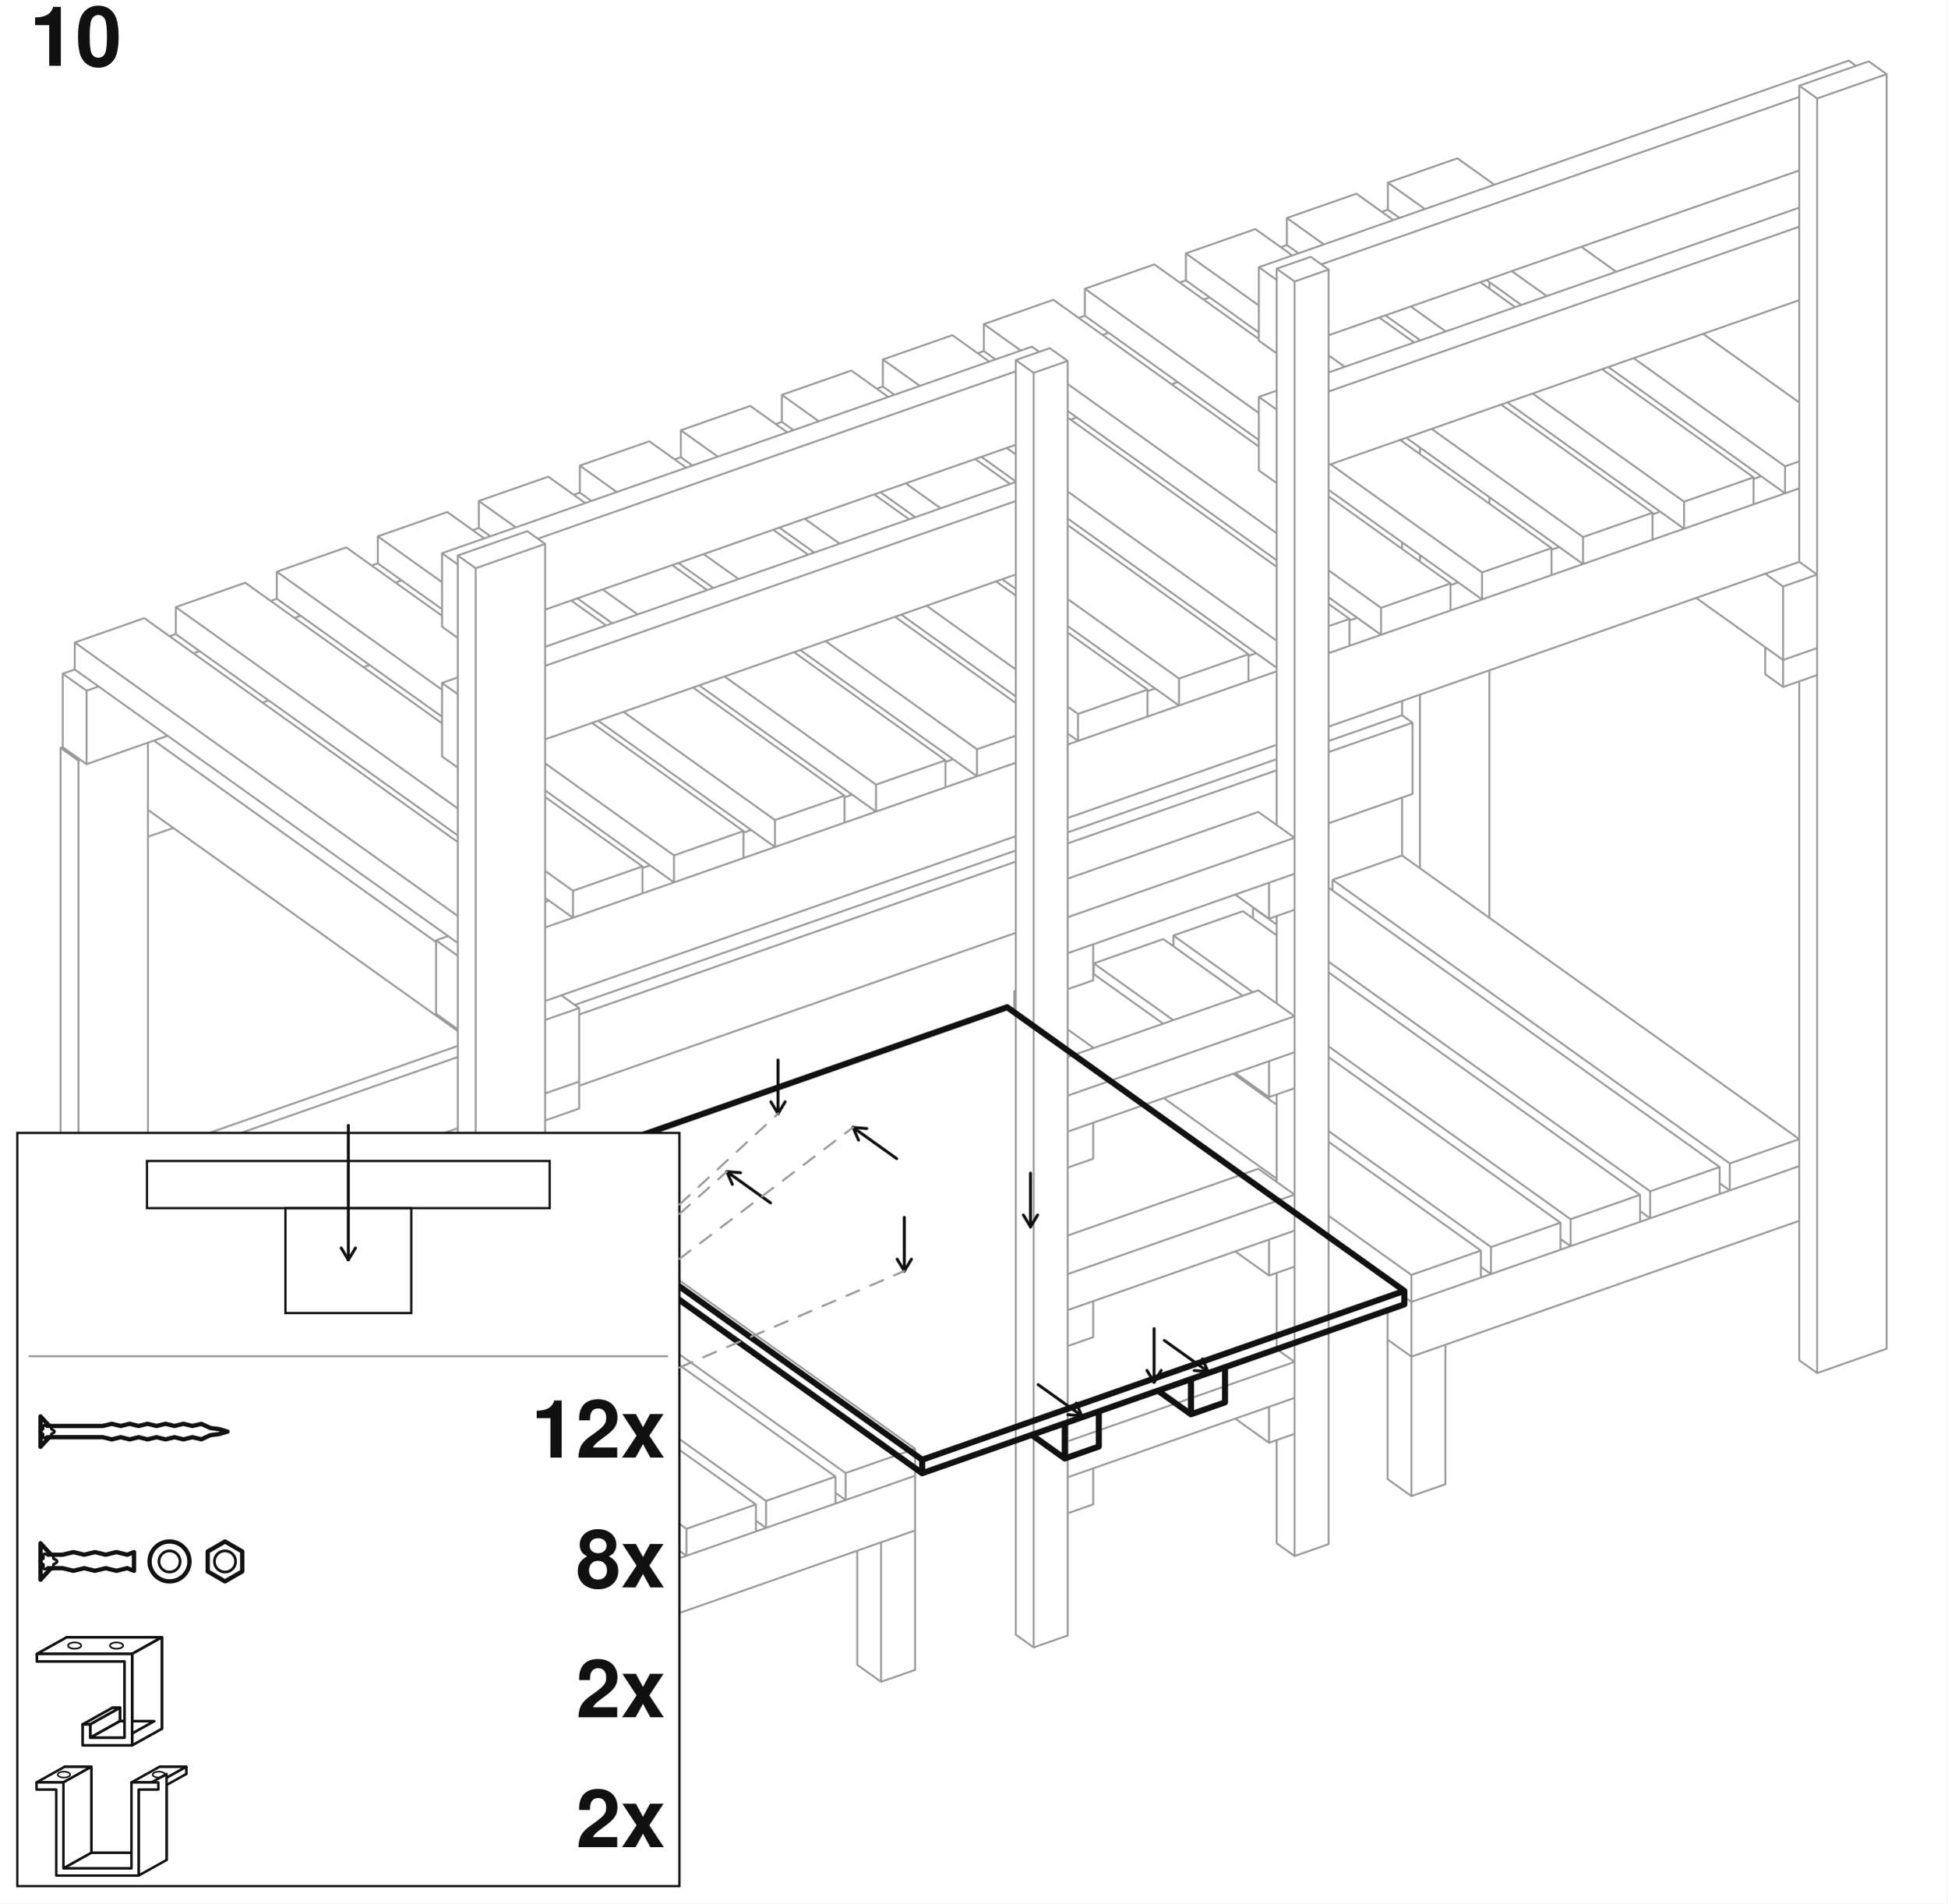
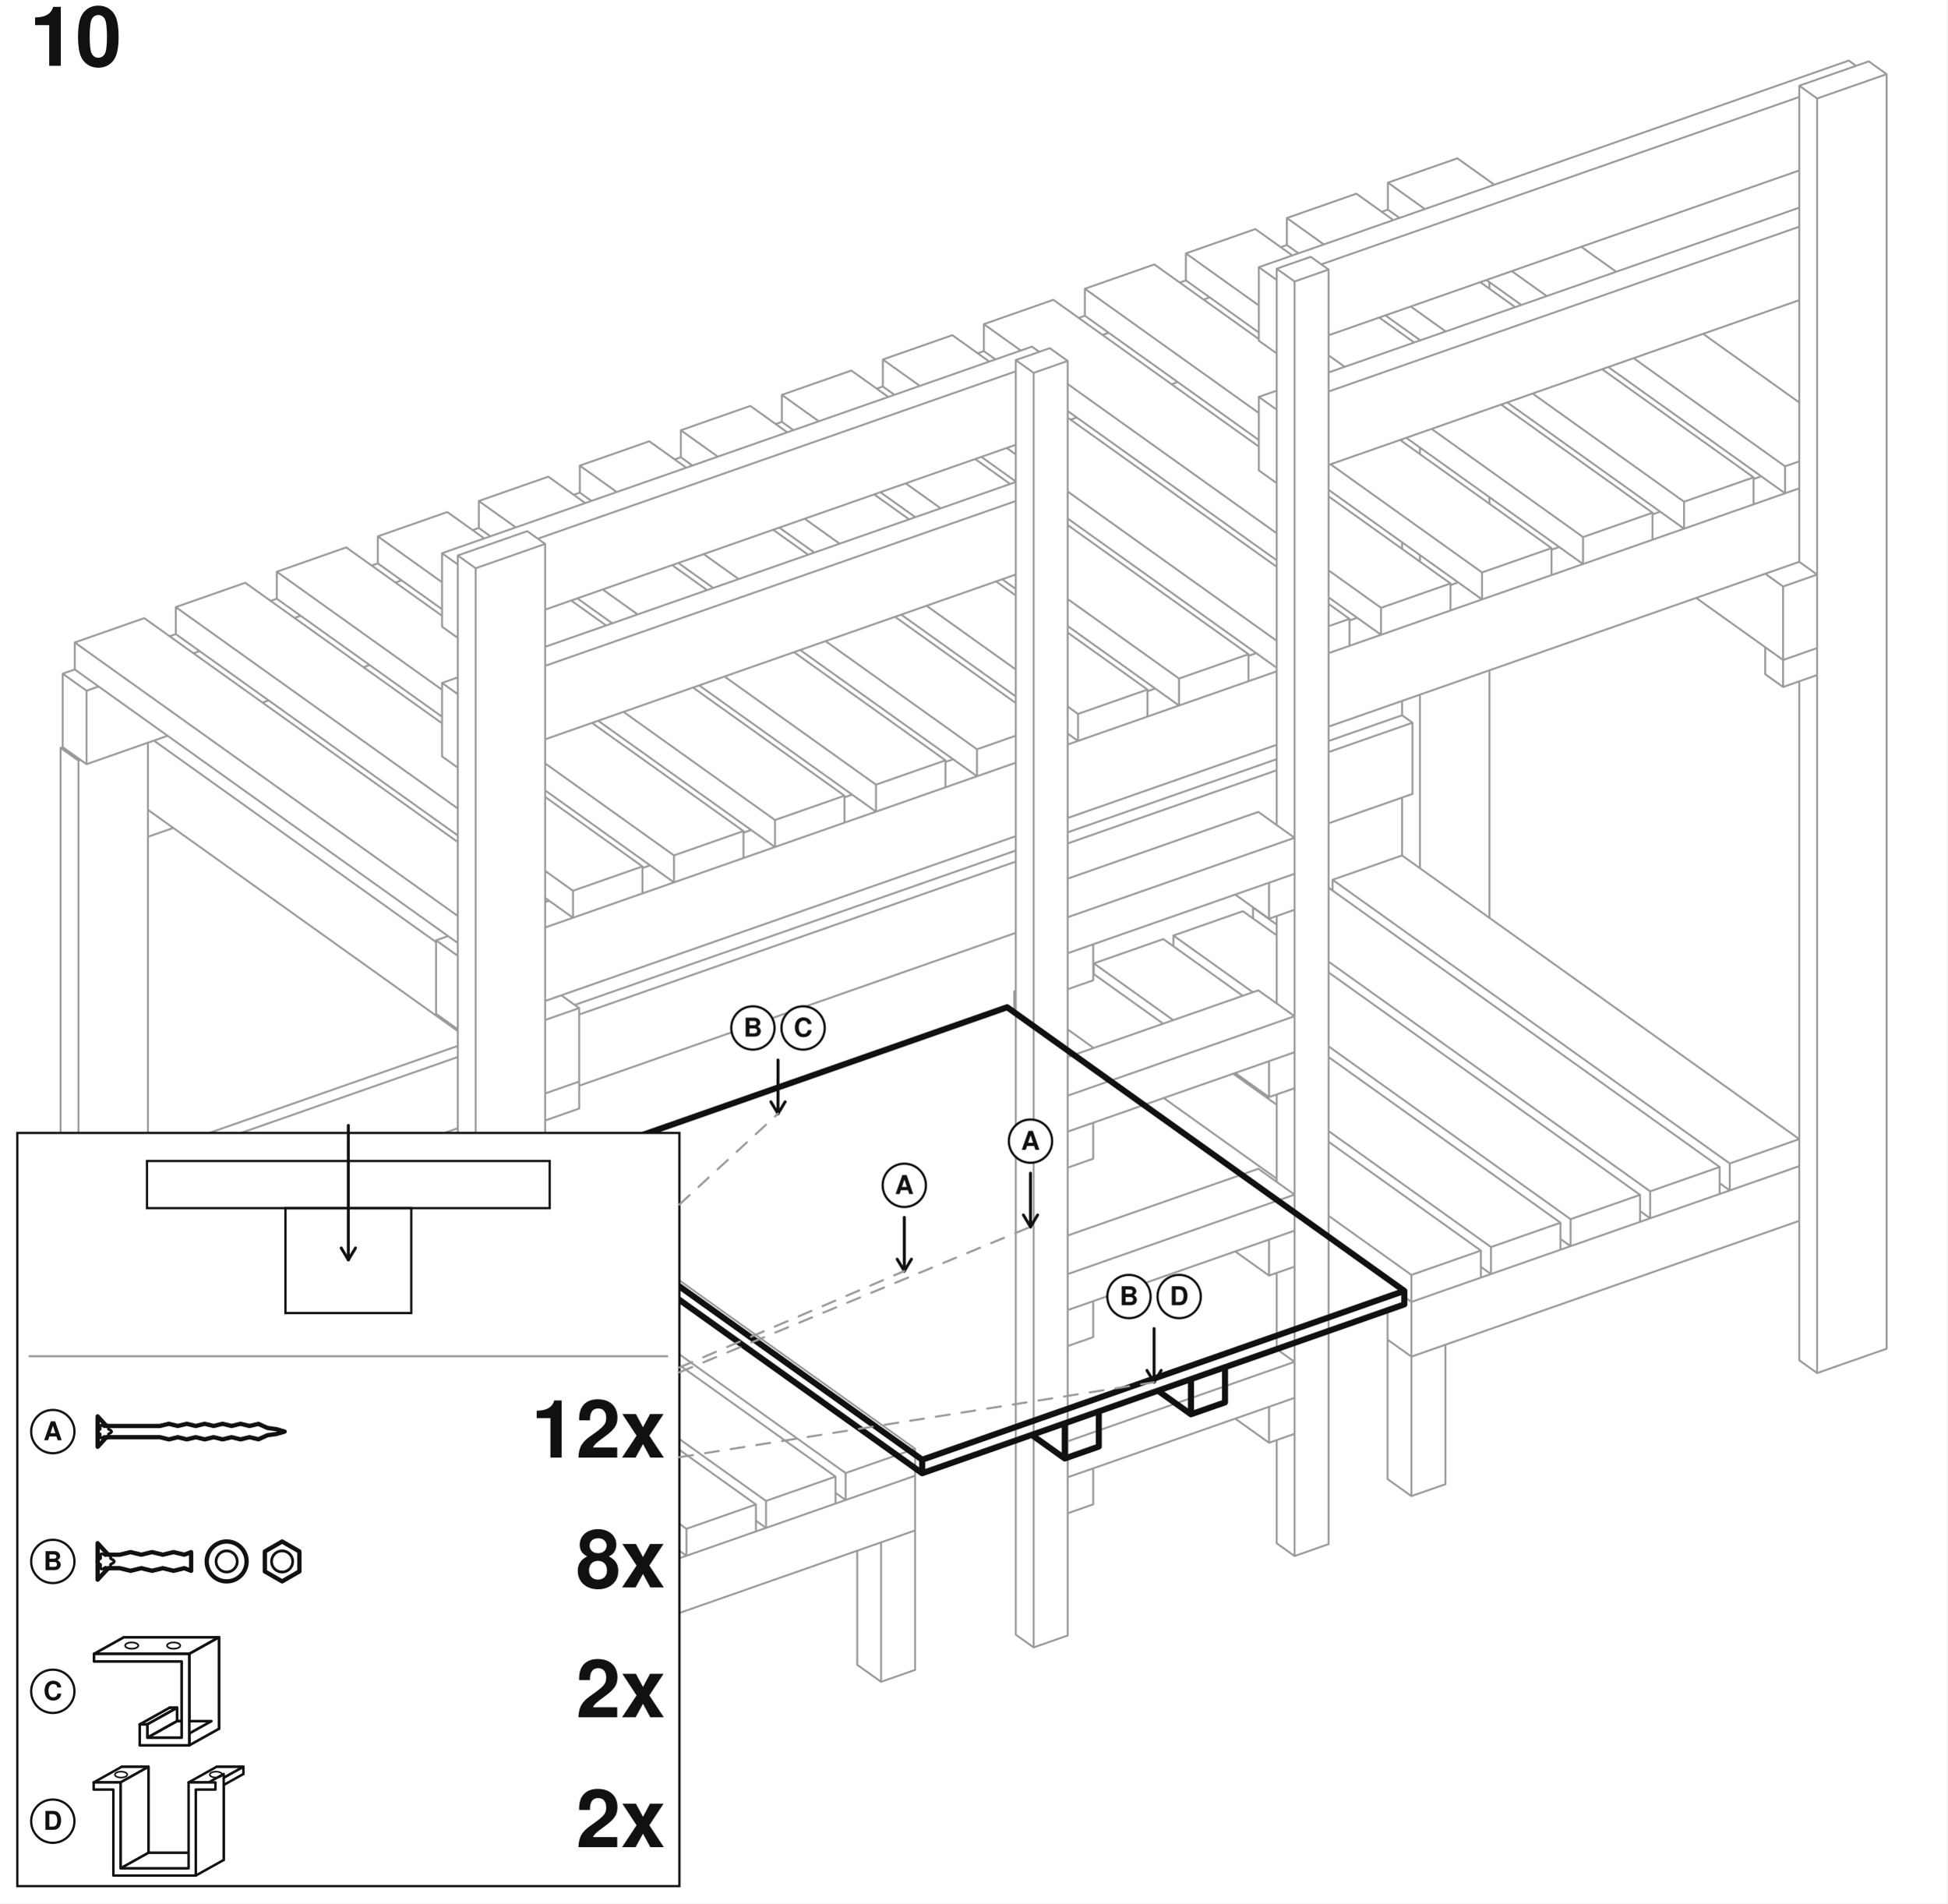
<svg xmlns="http://www.w3.org/2000/svg" viewBox="-1124.81 -935.91 2249.62 2198.59">
  <rect x="-1124.81" y="-935.91" width="2249.62" height="2198.59" fill="#ffffff" />
  <path d="M-953.89,612.61 L-947,617.53 M-947,680.75 L-947,617.53 M-953.89,675.83 L-947,680.75 M-887.6,659.95 L-947,680.75 M-907.68,698.16 L-907.68,666.98 M-953.89,675.83 L-947,680.75 M-947,711.92 L-947,680.75 M-953.89,707.01 L-947,711.92 M-907.68,698.16 L-947,711.92 M-907.68,666.98 L-947,680.75 M595.95,124.26 L595.95,-161.67 M595.95,-354.06 L595.95,-361.64 M595.95,-602.43 L595.95,-610.01 M495.02,52.19 L495.02,-14.66 M495.02,-109.75 L495.02,-126.34 M495.02,-301.94 L495.02,-309.52 M495.02,-426.13 L495.02,-428.58 M515.67,66.94 L515.67,-133.57 M515.67,-287.2 L515.67,-294.78 M515.67,-411.38 L515.67,-418.96 M-953.89,836.91 L-953.89,-78.08 M-1054.81,850.27 L-1054.81,-72.04 M-1054.81,-72.04 L-1034.16,-57.3 M-1034.16,865.02 L-1034.16,-57.3 M-1054.81,850.27 L-1034.16,865.02 M-1052.35,-72.9 L-1054.81,-72.04 M-953.89,836.91 L-1034.16,865.02 M-1031.71,-58.16 L-1034.16,-57.3 M495.02,-109.75 L507.07,-101.15 M507.07,-18.88 L507.07,-101.15 M495.02,-109.75 L410.14,-80.04 M350.17,-59.04 L108.69,25.5 M48.72,46.5 L-460.77,224.87 M-595.95,272.2 L-953.89,397.51 M507.07,-18.88 L410.14,15.05 M48.72,141.59 L-455.71,318.19 M-595.95,367.29 L-953.89,492.6 M507.07,-101.15 L410.14,-67.22 M350.17,-46.22 L108.69,38.32 M48.72,59.32 L-455.71,235.92 M-595.95,285.02 L-953.89,410.33 M-1052.35,-72.9 L-1052.35,-157.77 M-1052.35,-157.77 L-1024.82,-138.12 M-1024.82,-53.24 L-1024.82,-138.12 M-1052.35,-72.9 L-1024.82,-53.24 M478.64,-693.78 L471.52,-691.29 M361.94,-652.93 L354.82,-650.43 M245.25,-612.07 L238.12,-609.58 M128.55,-571.21 L121.42,-568.72 M11.85,-530.36 L4.73,-527.86 M-104.85,-489.5 L-111.97,-487.01 M-221.54,-448.64 L-228.67,-446.15 M-338.24,-407.79 L-345.37,-405.29 M-454.94,-366.93 L-462.06,-364.44 M-571.64,-326.08 L-578.76,-323.58 M-688.34,-285.22 L-695.46,-282.72 M-805.03,-244.36 L-812.16,-241.87 M-921.73,-203.51 L-928.85,-201.01 M-1038.43,-162.65 L-1052.35,-157.77 M235.83,-494.6 L228.71,-492.11 M119.13,-453.75 L112.01,-451.25 M-697.75,-167.75 L-704.87,-165.26 M-814.45,-126.9 L-821.57,-124.4 M-931.14,-86.04 L-1024.82,-53.24 M272.78,-592.41 L265.65,-589.92 M156.08,-551.55 L148.96,-549.06 M-660.8,-265.56 L-667.93,-263.07 M-777.5,-224.7 L-784.63,-222.21 M-894.2,-183.85 L-901.32,-181.35 M-1010.9,-142.99 L-1024.82,-138.12 M-616.6,1043.68 L-616.6,1002.11 M-616.6,1002.11 L-595.95,1016.85 M-595.95,1058.42 L-595.95,1016.85 M-616.6,1043.68 L-595.95,1058.42 M-614.14,1001.25 L-616.6,1002.11 M1034.16,-865.02 L1054.81,-850.27 M1054.81,621.97 L1054.81,-850.27 M953.89,635.33 L953.89,-148.97 M953.89,-286.99 L953.89,-836.91 M953.89,-836.91 L974.53,-822.17 M974.53,650.08 L974.53,-822.17 M953.89,635.33 L974.53,650.08 M1034.16,-865.02 L953.89,-836.91 M1054.81,621.97 L974.53,650.08 M1054.81,-850.27 L974.53,-822.17 M-515.67,-322.41 L-495.02,-307.67 M-495.02,1164.57 L-495.02,-307.67 M-595.95,1177.93 L-595.95,-294.31 M-595.95,-294.31 L-575.3,-279.56 M-575.3,1192.68 L-575.3,-279.56 M-595.95,1177.93 L-575.3,1192.68 M-515.67,-322.41 L-595.95,-294.31 M-495.02,1164.57 L-575.3,1192.68 M-495.02,-307.67 L-575.3,-279.56 M974.53,-156.19 L974.53,-187.37 M914.57,-157.17 L914.57,-188.35 M914.57,-188.35 L935.22,-173.61 M935.22,-142.43 L935.22,-173.61 M914.57,-157.17 L935.22,-142.43 M974.53,-156.19 L935.22,-142.43 M974.53,-187.37 L935.22,-173.61 M-953.89,30.64 L-953.89,-0.53 M-924.59,20.39 L-953.89,30.64 M-455.71,344.54 L-455.71,313.36 M-495.02,358.3 L-495.02,327.13 M-455.71,344.54 L-495.02,358.3 M-455.71,313.36 L-495.02,327.13 M953.89,-286.99 L974.53,-272.24 M974.53,-187.37 L974.53,-272.24 M914.57,-273.22 L935.22,-258.48 M935.22,-173.61 L935.22,-258.48 M834.81,-245.3 L935.22,-173.61 M974.53,-187.37 L935.22,-173.61 M974.53,-272.24 L935.22,-258.48 M-476.35,213.75 L-455.71,228.49 M-455.71,313.36 L-455.71,228.49 M-947,-80.49 L-621.02,152.28 M-495.02,327.13 L-495.02,242.26 M-953.89,-0.53 L-595.95,255.06 M-455.71,313.36 L-495.02,327.13 M-455.71,228.49 L-495.02,242.26 M-621.02,235.1 L-621.02,150.23 M-621.02,150.23 L-595.95,168.13 M-621.02,235.1 L-595.95,253 M909.97,-385.78 L901.08,-382.67 M793.27,-344.92 L784.38,-341.81 M676.58,-304.07 L667.69,-300.96 M559.88,-263.21 L550.99,-260.1 M443.18,-222.36 L434.29,-219.24 M326.48,-181.5 L317.59,-178.39 M209.78,-140.64 L200.9,-137.53 M-23.61,-58.93 L-32.5,-55.82 M-140.31,-18.07 L-149.2,-14.96 M-257.01,22.78 L-265.89,25.89 M-373.7,63.64 L-382.59,66.75 M-490.4,104.49 L-495.02,106.11 M-607.1,145.35 L-621.02,150.23 M953.89,-286.99 L410.14,-96.62 M350.17,-75.62 L108.69,8.92 M48.72,29.91 L-495.02,220.28 M953.89,-371.86 L410.14,-181.49 M350.17,-160.49 L108.69,-75.95 M48.72,-54.96 L-495.02,135.41 M478.28,611.46 L478.28,577.54 M497.62,562.05 L505.81,567.9 M505.81,631.12 L505.81,567.9 M478.28,611.46 L505.81,631.12 M953.89,474.25 L505.81,631.12 M953.89,411.03 L505.81,567.9 M-67.6,831.87 L-67.6,768.65 M-621.02,996.33 L-621.02,933.11 M-621.02,933.11 L-595.95,951.02 M-621.02,996.33 L-595.95,1014.24 M-595.95,924.33 L-621.02,933.11 M-67.6,831.87 L-495.02,981.52 M-67.6,768.65 L-495.02,918.3 M545.13,778.44 L545.13,617.36 M478.28,772.54 L478.28,611.46 M478.28,611.46 L505.81,631.12 M505.81,792.2 L505.81,631.12 M478.28,772.54 L505.81,792.2 M545.13,778.44 L505.81,792.2 M545.13,617.36 L505.81,631.12 M-67.6,992.96 L-67.6,831.87 M-134.45,987.06 L-134.45,855.28 M-106.92,1006.72 L-106.92,845.64 M-134.45,987.06 L-106.92,1006.72 M-67.6,992.96 L-106.92,1006.72 M-67.6,831.87 L-106.92,845.64 M350.17,622.39 L370.82,637.14 M370.82,678.71 L370.82,637.14 M108.69,770.48 L108.69,728.91 M370.82,678.71 L108.69,770.48 M370.82,637.14 L108.69,728.91 M328.95,414.11 L370.82,444.01 M370.82,485.58 L370.82,444.01 M108.69,577.36 L108.69,535.79 M328.95,414.11 L108.69,491.23 M370.82,485.58 L108.69,577.36 M370.82,444.01 L108.69,535.79 M328.95,208 L370.82,237.9 M370.82,279.47 L370.82,237.9 M108.69,371.24 L108.69,329.67 M328.95,208 L108.69,285.11 M370.82,279.47 L108.69,371.24 M370.82,237.9 L108.69,329.67 M328.95,1.89 L370.82,31.79 M370.82,73.36 L370.82,31.79 M108.69,165.13 L108.69,123.56 M328.95,1.89 L108.69,79 M370.82,73.36 L108.69,165.13 M370.82,31.79 L108.69,123.56 M389.49,-639.32 L410.14,-624.57 M410.14,847.67 L410.14,-624.57 M350.17,846.69 L350.17,727.51 M350.17,622.39 L350.17,534.38 M350.17,429.27 L350.17,328.27 M350.17,223.16 L350.17,122.15 M350.17,17.04 L350.17,-625.55 M350.17,-625.55 L370.82,-610.8 M370.82,861.44 L370.82,-610.8 M350.17,846.69 L370.82,861.44 M389.49,-639.32 L350.17,-625.55 M410.14,847.67 L370.82,861.44 M410.14,-624.57 L370.82,-610.8 M88.04,-533.78 L108.69,-519.03 M108.69,953.21 L108.69,-519.03 M48.72,952.23 L48.72,-520.01 M48.72,-520.01 L69.37,-505.27 M69.37,966.98 L69.37,-505.27 M48.72,952.23 L69.37,966.98 M88.04,-533.78 L48.72,-520.01 M108.69,953.21 L69.37,966.98 M108.69,-519.03 L69.37,-505.27 M370.82,720.28 L370.82,678.71 M341.33,730.6 L341.33,689.03 M302.27,702.71 L341.33,730.6 M370.82,720.28 L341.33,730.6 M370.82,678.71 L341.33,689.03 M370.82,527.15 L370.82,485.58 M341.33,537.48 L341.33,495.91 M302.27,509.58 L341.33,537.48 M370.82,527.15 L341.33,537.48 M370.82,485.58 L341.33,495.91 M370.82,321.04 L370.82,279.47 M341.33,331.36 L341.33,289.79 M302.27,303.47 L341.33,331.36 M370.82,321.04 L341.33,331.36 M370.82,279.47 L341.33,289.79 M370.82,114.92 L370.82,73.36 M341.33,125.25 L341.33,83.68 M302.27,97.36 L341.33,125.25 M370.82,114.92 L341.33,125.25 M370.82,73.36 L341.33,83.68 M138.18,801.72 L138.18,760.15 M108.69,812.05 L108.69,770.48 M138.18,801.72 L108.69,812.05 M138.18,760.15 L108.69,770.48 M138.18,608.6 L138.18,567.03 M108.69,618.92 L108.69,577.36 M138.18,608.6 L108.69,618.92 M138.18,567.03 L108.69,577.36 M138.18,402.49 L138.18,360.92 M108.69,412.81 L108.69,371.24 M138.18,402.49 L108.69,412.81 M138.18,360.92 L108.69,371.24 M138.18,196.37 L138.18,154.8 M108.69,206.7 L108.69,165.13 M138.18,196.37 L108.69,206.7 M138.18,154.8 L108.69,165.13 M495.02,52.19 L953.89,379.85 M953.89,411.03 L953.89,379.85 M414.75,92.72 L414.75,80.3 M414.75,80.3 L873.61,407.96 M873.61,439.14 L873.61,407.96 M861.94,430.8 L873.61,439.14 M495.02,52.19 L414.75,80.3 M953.89,411.03 L873.61,439.14 M953.89,379.85 L873.61,407.96 M410.14,89.43 L861.94,412.05 M861.94,443.22 L861.94,412.05 M322.8,124.91 L322.8,112.49 M322.8,112.49 L350.17,132.04 M410.14,174.86 L781.66,440.15 M781.66,471.33 L781.66,440.15 M769.99,462.99 L781.66,471.33 M323.24,112.33 L322.8,112.49 M861.94,443.22 L781.66,471.33 M861.94,412.05 L781.66,440.15 M311.12,116.58 L350.17,144.46 M410.14,187.28 L769.99,444.24 M769.99,475.41 L769.99,444.24 M230.85,157.1 L230.85,144.68 M230.85,144.68 L322.62,210.22 M410.14,272.71 L689.71,472.34 M689.71,503.52 L689.71,472.34 M678.04,495.18 L689.71,503.52 M311.12,116.58 L230.85,144.68 M769.99,475.41 L689.71,503.52 M769.99,444.24 L689.71,472.34 M219.17,148.77 L310.95,214.3 M410.14,285.13 L678.04,476.43 M678.04,507.61 L678.04,476.43 M138.9,189.3 L138.9,176.87 M138.9,176.87 L230.67,242.41 M410.14,370.56 L597.76,504.53 M597.76,535.71 L597.76,504.53 M586.09,527.38 L597.76,535.71 M219.17,148.77 L138.9,176.87 M678.04,507.61 L597.76,535.71 M678.04,476.43 L597.76,504.53 M138.18,188.78 L219,246.49 M299.93,304.29 L350.17,340.16 M410.14,382.98 L586.09,508.62 M586.09,539.8 L586.09,508.62 M46.95,233.37 L46.95,209.07 M46.95,209.07 L48.72,210.33 M108.69,253.15 L138.72,274.6 M219.66,332.39 L350.17,425.59 M410.14,468.41 L505.81,536.73 M505.81,567.9 L505.81,536.73 M497.62,562.05 L505.81,567.9 M48.72,208.44 L46.95,209.07 M586.09,539.8 L505.81,567.9 M586.09,508.62 L505.81,536.73 M-894.26,538.59 L-595.95,751.6 M-495.02,823.67 L-435.4,866.25 M-435.4,897.42 L-435.4,866.25 M-953.89,581.44 L-595.95,837.03 M-953.89,612.61 L-595.95,868.2 M-894.26,538.59 L-953.89,559.46 M-435.4,897.42 L-495.02,918.3 M-435.4,866.25 L-495.02,887.12 M-802.31,506.39 L-595.95,653.75 M-495.02,725.82 L-343.45,834.05 M-343.45,865.23 L-343.45,834.05 M-882.58,546.92 L-882.58,534.5 M-882.58,534.5 L-595.95,739.18 M-495.02,811.24 L-423.72,862.16 M-423.72,893.34 L-423.72,862.16 M-435.4,885 L-423.72,893.34 M-802.31,506.39 L-882.58,534.5 M-343.45,865.23 L-423.72,893.34 M-343.45,834.05 L-423.72,862.16 M-710.36,474.2 L-595.95,555.9 M-495.02,627.97 L-251.5,801.86 M-251.5,833.04 L-251.5,801.86 M-790.63,514.73 L-790.63,502.31 M-790.63,502.31 L-595.95,641.33 M-495.02,713.39 L-331.77,829.97 M-331.77,861.14 L-331.77,829.97 M-343.45,852.81 L-331.77,861.14 M-710.36,474.2 L-790.63,502.31 M-251.5,833.04 L-331.77,861.14 M-251.5,801.86 L-331.77,829.97 M-618.41,442.01 L-595.95,458.05 M-495.02,530.11 L-159.55,769.67 M-159.55,800.85 L-159.55,769.67 M-698.68,482.54 L-698.68,470.11 M-698.68,470.11 L-595.95,543.47 M-495.02,615.54 L-239.82,797.78 M-239.82,828.95 L-239.82,797.78 M-251.5,820.62 L-239.82,828.95 M-618.41,442.01 L-698.68,470.11 M-159.55,800.85 L-239.82,828.95 M-159.55,769.67 L-239.82,797.78 M-495.02,432.26 L-67.6,737.48 M-67.6,768.65 L-67.6,737.48 M-606.74,450.34 L-606.74,437.92 M-606.74,437.92 L-595.95,445.62 M-495.02,517.69 L-147.87,765.58 M-147.87,796.76 L-147.87,765.58 M-159.55,788.42 L-147.87,796.76 M-595.95,434.15 L-606.74,437.92 M-67.6,768.65 L-147.87,796.76 M-67.6,737.48 L-147.87,765.58 M558.92,-753.06 L601.63,-722.57 M702.03,-650.87 L742.41,-622.04 M842.81,-550.34 L953.89,-471.03 M478.64,-693.78 L478.64,-724.96 M478.64,-724.96 L521.35,-694.46 M621.75,-622.77 L662.14,-593.93 M762.54,-522.24 L937.5,-397.3 M937.5,-366.12 L937.5,-397.3 M478.64,-693.78 L492.05,-684.21 M592.45,-612.51 L632.84,-583.67 M733.24,-511.98 L937.5,-366.12 M558.92,-753.06 L478.64,-724.96 M953.89,-371.86 L937.5,-366.12 M953.89,-403.03 L937.5,-397.3 M-491.36,-385.36 L-448.65,-354.86 M-348.25,-283.17 L-307.87,-254.33 M-207.47,-182.64 L-32.5,-57.7 M-32.5,-26.52 L-32.5,-57.7 M-571.64,-326.08 L-571.64,-357.25 M-571.64,-357.25 L-528.93,-326.76 M-428.53,-255.06 L-388.14,-226.22 M-287.74,-154.53 L-112.78,-29.59 M-112.78,1.59 L-112.78,-29.59 M-571.64,-326.08 L-558.23,-316.5 M-457.83,-244.81 L-417.44,-215.97 M-317.04,-144.27 L-112.78,1.59 M-491.36,-385.36 L-571.64,-357.25 M-32.5,-26.52 L-112.78,1.59 M-32.5,-57.7 L-112.78,-29.59 M-608.06,-344.5 L-565.35,-314.01 M-464.95,-242.31 L-424.56,-213.47 M-324.16,-141.78 L-149.2,-16.84 M-149.2,14.34 L-149.2,-16.84 M-688.34,-285.22 L-688.34,-316.4 M-688.34,-316.4 L-614.14,-263.42 M-404.44,-113.67 L-229.47,11.26 M-229.47,42.44 L-229.47,11.26 M-688.34,-285.22 L-614.14,-232.24 M-433.74,-103.42 L-229.47,42.44 M-608.06,-344.5 L-688.34,-316.4 M-149.2,14.34 L-229.47,42.44 M-149.2,-16.84 L-229.47,11.26 M-724.76,-303.64 L-614.14,-224.66 M-440.86,-100.92 L-265.89,24.02 M-265.89,55.19 L-265.89,24.02 M-805.03,-244.36 L-805.03,-275.54 M-805.03,-275.54 L-614.14,-139.23 M-495.02,-54.17 L-346.17,52.12 M-346.17,83.3 L-346.17,52.12 M-805.03,-244.36 L-614.14,-108.05 M-495.02,-22.99 L-346.17,83.3 M-724.76,-303.64 L-805.03,-275.54 M-265.89,55.19 L-346.17,83.3 M-265.89,24.02 L-346.17,52.12 M-841.45,-262.79 L-614.14,-100.47 M-495.02,-15.41 L-382.59,64.87 M-382.59,96.05 L-382.59,64.87 M-921.73,-203.51 L-921.73,-234.68 M-921.73,-234.68 L-595.95,-2.05 M-495.02,70.02 L-462.87,92.98 M-462.87,124.15 L-462.87,92.98 M-921.73,-203.51 L-595.95,29.12 M-495.02,101.19 L-462.87,124.15 M-841.45,-262.79 L-921.73,-234.68 M-382.59,96.05 L-462.87,124.15 M-382.59,64.87 L-462.87,92.98 M-958.15,-221.93 L-595.95,36.71 M-1038.43,-162.65 L-1038.43,-193.83 M-1038.43,-193.83 L-595.95,122.13 M-1038.43,-162.65 L-595.95,153.31 M-958.15,-221.93 L-1038.43,-193.83 M442.22,-712.21 L484.93,-681.71 M585.33,-610.02 L625.71,-581.18 M726.12,-509.49 L901.08,-384.55 M901.08,-353.37 L901.08,-384.55 M361.94,-652.93 L361.94,-684.1 M361.94,-684.1 L404.65,-653.61 M505.05,-581.91 L545.44,-553.07 M645.84,-481.38 L820.8,-356.44 M820.8,-325.26 L820.8,-356.44 M361.94,-652.93 L375.35,-643.35 M475.75,-571.66 L516.14,-542.82 M616.54,-471.12 L820.8,-325.26 M442.22,-712.21 L361.94,-684.1 M901.08,-353.37 L820.8,-325.26 M901.08,-384.55 L820.8,-356.44 M325.52,-671.35 L368.23,-640.86 M468.63,-569.16 L509.02,-540.32 M609.42,-468.63 L784.38,-343.69 M784.38,-312.51 L784.38,-343.69 M245.25,-612.07 L245.25,-643.25 M245.25,-643.25 L329.52,-583.07 M410.14,-525.5 L428.74,-512.22 M529.14,-440.52 L704.11,-315.59 M704.11,-284.41 L704.11,-315.59 M245.25,-612.07 L329.52,-551.89 M499.84,-430.27 L704.11,-284.41 M325.52,-671.35 L245.25,-643.25 M784.38,-312.51 L704.11,-284.41 M784.38,-343.69 L704.11,-315.59 M208.83,-630.5 L329.52,-544.31 M492.72,-427.77 L667.69,-302.83 M667.69,-271.66 L667.69,-302.83 M128.55,-571.21 L128.55,-602.39 M128.55,-602.39 L329.52,-458.88 M412.44,-399.67 L587.41,-274.73 M587.41,-243.55 L587.41,-274.73 M128.55,-571.21 L329.52,-427.7 M410.14,-370.14 L587.41,-243.55 M208.83,-630.5 L128.55,-602.39 M667.69,-271.66 L587.41,-243.55 M667.69,-302.83 L587.41,-274.73 M92.13,-589.64 L329.52,-420.12 M410.14,-362.56 L550.99,-261.98 M550.99,-230.8 L550.99,-261.98 M11.85,-530.36 L11.85,-561.53 M11.85,-561.53 L54.56,-531.04 M108.69,-492.38 L350.17,-319.95 M410.14,-277.13 L470.71,-233.87 M470.71,-202.7 L470.71,-233.87 M11.85,-530.36 L25.26,-520.78 M108.69,-461.21 L350.17,-288.77 M410.14,-245.95 L470.71,-202.7 M92.13,-589.64 L11.85,-561.53 M550.99,-230.8 L470.71,-202.7 M550.99,-261.98 L470.71,-233.87 M-24.57,-548.78 L18.14,-518.29 M108.69,-453.62 L350.17,-281.19 M410.14,-238.37 L434.29,-221.12 M434.29,-189.94 L434.29,-221.12 M-104.85,-489.5 L-104.85,-520.68 M-104.85,-520.68 L-62.14,-490.18 M38.26,-418.49 L48.72,-411.02 M108.69,-368.2 L350.17,-195.76 M-104.85,-489.5 L-91.44,-479.92 M8.96,-408.23 L48.72,-379.84 M108.69,-337.02 L350.17,-164.58 M-24.57,-548.78 L-104.85,-520.68 M434.29,-189.94 L410.14,-181.49 M434.29,-221.12 L410.14,-212.67 M-141.27,-507.93 L-98.56,-477.43 M1.84,-405.74 L42.23,-376.9 M108.69,-329.44 L317.59,-180.27 M317.59,-149.09 L317.59,-180.27 M-221.54,-448.64 L-221.54,-479.82 M-221.54,-479.82 L-178.84,-449.33 M-78.44,-377.63 L-38.05,-348.79 M108.69,-244.01 L237.32,-152.16 M237.32,-120.98 L237.32,-152.16 M-221.54,-448.64 L-208.13,-439.07 M-107.73,-367.37 L-67.35,-338.54 M33.05,-266.84 L48.72,-255.65 M108.69,-212.83 L237.32,-120.98 M-141.27,-507.93 L-221.54,-479.82 M317.59,-149.09 L237.32,-120.98 M317.59,-180.27 L237.32,-152.16 M-257.97,-467.07 L-215.26,-436.57 M-114.86,-364.88 L-74.47,-336.04 M25.93,-264.35 L48.72,-248.07 M108.69,-205.25 L200.9,-139.41 M200.9,-108.23 L200.9,-139.41 M-338.24,-407.79 L-338.24,-438.96 M-338.24,-438.96 L-295.54,-408.47 M-195.13,-336.78 L-154.75,-307.94 M-54.35,-236.24 L48.72,-162.64 M108.69,-119.82 L120.62,-111.3 M120.62,-80.13 L120.62,-111.3 M-338.24,-407.79 L-324.83,-398.21 M-224.43,-326.52 L-184.05,-297.68 M-83.64,-225.99 L48.72,-131.47 M108.69,-88.64 L120.62,-80.13 M-257.97,-467.07 L-338.24,-438.96 M200.9,-108.23 L120.62,-80.13 M200.9,-139.41 L120.62,-111.3 M-374.66,-426.21 L-331.96,-395.72 M-231.56,-324.02 L-191.17,-295.19 M-90.77,-223.49 L48.72,-123.89 M-454.94,-366.93 L-454.94,-398.11 M-454.94,-398.11 L-412.23,-367.61 M-311.83,-295.92 L-271.45,-267.08 M-171.05,-195.39 L3.92,-70.45 M3.92,-39.27 L3.92,-70.45 M-454.94,-366.93 L-441.53,-357.36 M-341.13,-285.66 L-300.74,-256.82 M-200.34,-185.13 L3.92,-39.27 M-374.66,-426.21 L-454.94,-398.11 M48.72,-54.96 L3.92,-39.27 M48.72,-86.13 L3.92,-70.45 M329.52,-392.61 L329.52,-477.48 M329.52,-477.48 L350.17,-462.74 M350.17,-377.87 L350.17,-462.74 M329.52,-392.61 L350.17,-377.87 M953.89,-696.07 L410.14,-505.71 M350.17,-484.71 L329.52,-477.48 M953.89,-589.23 L410.14,-398.86 M953.89,-674.1 L410.14,-483.73 M1011.06,-865.91 L1019.5,-859.88 M329.52,-542.43 L329.52,-627.3 M329.52,-627.3 L350.17,-612.56 M350.17,-527.69 L350.17,-612.56 M329.52,-542.43 L350.17,-527.69 M1011.06,-865.91 L329.52,-627.3 M953.89,-739.05 L410.14,-548.68 M953.89,-823.92 L401.7,-630.6 M-614.14,-62.23 L-614.14,-147.1 M-614.14,-147.1 L-595.95,-134.11 M-614.14,-62.23 L-595.95,-49.24 M48.72,-379.17 L-495.02,-188.8 M-595.95,-153.47 L-614.14,-147.1 M48.72,-272.33 L-495.02,-81.96 M48.72,-357.2 L-495.02,-166.83 M67.39,-535.53 L75.83,-529.5 M-614.14,-212.05 L-614.14,-296.92 M-614.14,-296.92 L-595.95,-283.93 M-614.14,-212.05 L-595.95,-199.06 M67.39,-535.53 L-614.14,-296.92 M48.72,-422.15 L-495.02,-231.78 M48.72,-507.02 L-503.47,-313.7" fill="none" stroke="#9a9a9a" stroke-width="2.2" stroke-linecap="round" stroke-linejoin="round" />
  <path d="M38.76,227.52 L497.62,555.18 M497.62,570.77 L497.62,555.18 M-518.27,438.13 L-518.27,422.54 M-518.27,422.54 L-59.41,750.2 M-59.41,765.79 L-59.41,750.2 M-518.27,438.13 L-59.41,765.79 M38.76,227.52 L-518.27,422.54 M497.62,570.77 L-59.41,765.79 M497.62,555.18 L-59.41,750.2 M290.45,683.94 L290.45,643.3 M251.13,697.7 L251.13,657.07 M212.94,670.44 L251.13,697.7 M290.45,683.94 L251.13,697.7 M144.64,734.99 L144.64,694.35 M105.32,748.75 L105.32,708.12 M67.13,721.48 L105.32,748.75 M144.64,734.99 L105.32,748.75" fill="none" stroke="#111111" stroke-width="7" stroke-linecap="round" stroke-linejoin="round" />
  <text x="-1090.81" y="-859.91" font-family="Helvetica, Arial, sans-serif" font-size="96" font-weight="bold" text-anchor="start" fill="#111111">10</text>
  <rect x="-1104.81" y="372.68" width="764.87" height="870" rx="0" fill="#ffffff" stroke="#111111" stroke-width="2.6" />
  <rect x="-955" y="405.08" width="465.25" height="54.52" rx="0" fill="none" stroke="#111111" stroke-width="2.6" />
  <rect x="-795.07" y="459.6" width="145.39" height="121.16" rx="0" fill="none" stroke="#111111" stroke-width="2.6" />
  <path d="M-722.38,364.03 L-722.38,519.33" fill="none" stroke="#111111" stroke-width="3.4" stroke-linecap="round" />
  <path d="M-722.38,519.33 L-714.13,505.62" fill="none" stroke="#111111" stroke-width="3.4" stroke-linecap="round" />
  <path d="M-722.38,519.33 L-730.62,505.62" fill="none" stroke="#111111" stroke-width="3.4" stroke-linecap="round" />
  <path d="M-1090.81,630.68 L-353.94,630.68" fill="none" stroke="#9a9a9a" stroke-width="2.4" stroke-linecap="round" />
-   <svg x="-1088.81" y="663.68" width="237.6" height="108" viewBox="0 0 264 120" preserveAspectRatio="xMidYMid meet">
+   <circle cx="-1063.81" cy="717.68" r="25" fill="#ffffff" stroke="#111111" stroke-width="2.6" />
+   <text x="-1063.81" y="727.68" font-family="Helvetica, Arial, sans-serif" font-size="30" font-weight="bold" text-anchor="middle" fill="#111111">A</text>
+   <svg x="-1022.81" y="663.68" width="237.6" height="108" viewBox="0 0 264 120" preserveAspectRatio="xMidYMid meet">
    <g fill="none" stroke="#111" stroke-width="5.5" stroke-linecap="round" stroke-linejoin="round">
      <g transform="scale(4) translate(3 15)" stroke-width="1.38">
        <path d="M 0 -4.88 L 2.83 -1.8 L 19.98 -1.8 L 19.98 -1.8 L 22.86 -2.5 L 25.73 -1.8 L 28.61 -2.5 L 31.48 -1.8 L 34.36 -2.5 L 37.23 -1.8 L 40.11 -2.5 L 42.98 -1.8 L 45.86 -2.5 L 48.73 -1.8 L 51.61 -2.47 L 54.48 -1.17 L 57.36 -0.78 L 60 0 L 60 0 L 60 0 L 57.36 0.78 L 54.48 1.17 L 51.61 2.47 L 48.73 1.8 L 45.86 2.5 L 42.98 1.8 L 40.11 2.5 L 37.23 1.8 L 34.36 2.5 L 31.48 1.8 L 28.61 2.5 L 25.73 1.8 L 22.86 2.5 L 19.98 1.8 L 19.98 1.8 L 2.83 1.8 L 0 4.88 Z" />
        <path d="M 4.49 0 L 4.26 0.37 L 3.8 0.6 L 3.5 0.78 L 3.49 1.13 L 3.53 1.64 L 3.32 2.03 L 2.88 2.02 L 2.45 1.73 L 2.15 1.56 L 1.85 1.73 L 1.42 2.02 L 0.98 2.03 L 0.77 1.64 L 0.81 1.13 L 0.8 0.78 L 0.5 0.6 L 0.04 0.37 L -0.19 0 L 0.04 -0.37 L 0.5 -0.6 L 0.8 -0.78 L 0.81 -1.13 L 0.77 -1.64 L 0.98 -2.03 L 1.42 -2.02 L 1.85 -1.73 L 2.15 -1.56 L 2.45 -1.73 L 2.88 -2.02 L 3.32 -2.03 L 3.53 -1.64 L 3.49 -1.13 L 3.5 -0.78 L 3.8 -0.6 L 4.26 -0.37 Z" stroke-width="0.88" />
      </g>
    </g>
  </svg>
  <text x="-355.94" y="747.68" font-family="Helvetica, Arial, sans-serif" font-size="93" font-weight="bold" text-anchor="end" fill="#111111">12x</text>
-   <svg x="-1088.81" y="813.68" width="257.76" height="108" viewBox="0 0 286.4 120" preserveAspectRatio="xMidYMid meet">
+   <circle cx="-1063.81" cy="867.68" r="25" fill="#ffffff" stroke="#111111" stroke-width="2.6" />
+   <text x="-1063.81" y="877.68" font-family="Helvetica, Arial, sans-serif" font-size="30" font-weight="bold" text-anchor="middle" fill="#111111">B</text>
+   <svg x="-1022.81" y="813.68" width="257.76" height="108" viewBox="0 0 286.4 120" preserveAspectRatio="xMidYMid meet">
    <g fill="none" stroke="#111" stroke-width="5.5" stroke-linecap="round" stroke-linejoin="round">
      <g transform="scale(4) translate(3 15)" stroke-width="1.38">
        <path d="M 0 -5.85 L 3.39 -2.16 L 7.12 -2.16 L 7.12 -2.16 L 10.57 -3 L 14.02 -2.16 L 17.47 -3 L 20.92 -2.16 L 24.37 -3 L 27.82 -2.16 L 30 -3 L 30 -2.16 L 30 2.16 L 30 3 L 27.82 2.16 L 24.37 3 L 20.92 2.16 L 17.47 3 L 14.02 2.16 L 10.57 3 L 7.12 2.16 L 7.12 2.16 L 3.39 2.16 L 0 5.85 Z" />
        <path d="M 5.35 0 L 5.07 0.45 L 4.52 0.72 L 4.16 0.94 L 4.15 1.35 L 4.19 1.97 L 3.94 2.43 L 3.42 2.42 L 2.91 2.07 L 2.54 1.87 L 2.17 2.07 L 1.66 2.42 L 1.14 2.43 L 0.89 1.97 L 0.93 1.35 L 0.92 0.94 L 0.56 0.72 L 0.01 0.45 L -0.27 0 L 0.01 -0.45 L 0.56 -0.72 L 0.92 -0.94 L 0.93 -1.35 L 0.89 -1.97 L 1.14 -2.43 L 1.66 -2.42 L 2.17 -2.07 L 2.54 -1.87 L 2.91 -2.07 L 3.42 -2.42 L 3.94 -2.43 L 4.19 -1.97 L 4.15 -1.35 L 4.16 -0.94 L 4.52 -0.72 L 5.07 -0.45 Z" stroke-width="0.88" />
        <circle cx="41.4" cy="0" r="6.4" />
        <circle cx="41.4" cy="0" r="3.4" stroke-width="0.88" />
        <path d="M 64.74 3.2 L 59.2 6.4 L 53.66 3.2 L 53.66 -3.2 L 59.2 -6.4 L 64.74 -3.2 Z" />
        <circle cx="59.2" cy="0" r="3.4" stroke-width="0.88" />
      </g>
    </g>
  </svg>
  <text x="-355.94" y="897.68" font-family="Helvetica, Arial, sans-serif" font-size="93" font-weight="bold" text-anchor="end" fill="#111111">8x</text>
-   <svg x="-1088.81" y="948.68" width="157.59" height="138" viewBox="0 0 286.4 250.8" preserveAspectRatio="xMidYMid meet">
+   <circle cx="-1063.81" cy="1017.68" r="25" fill="#ffffff" stroke="#111111" stroke-width="2.6" />
+   <text x="-1063.81" y="1027.68" font-family="Helvetica, Arial, sans-serif" font-size="30" font-weight="bold" text-anchor="middle" fill="#111111">C</text>
+   <svg x="-1022.81" y="948.68" width="157.59" height="138" viewBox="0 0 286.4 250.8" preserveAspectRatio="xMidYMid meet">
    <g fill="none" stroke="#111" stroke-width="5.5" stroke-linecap="round" stroke-linejoin="round">
      <g transform="scale(4) translate(3 11.7)" stroke-width="1.38">
        <path d="M 15.6 -8.7 L 65.6 -8.7 L 65.6 39.3 L 39.6 39.3 L 39.6 28.3 L 43.6 28.3 L 43.6 35.3 L 61.6 35.3 L 61.6 -4.7 L 15.6 -4.7 Z" fill="#fff" />
        <path d="M 0 0 L 50 0 L 65.6 -8.7 L 15.6 -8.7 Z" fill="#fff" />
        <path d="M 50 0 L 50 48 L 65.6 39.3 L 65.6 -8.7 Z" fill="#fff" />
        <path d="M 24 37 L 28 37 L 43.6 28.3 L 39.6 28.3 Z" fill="#fff" />
        <path d="M 28 37 L 28 44 L 43.6 35.3 L 43.6 28.3 Z" fill="#fff" />
        <path d="M 28 44 L 46 44 L 61.6 35.3 L 43.6 35.3 Z" fill="#fff" />
        <path d="M 0 0 L 50 0 L 50 48 L 24 48 L 24 37 L 28 37 L 28 44 L 46 44 L 46 4 L 0 4 Z" fill="#fff" />
        <ellipse cx="19.8" cy="-4.35" rx="3.46" ry="1.65" stroke-width="0.88" />
        <ellipse cx="41.8" cy="-4.35" rx="3.46" ry="1.65" stroke-width="0.88" />
      </g>
    </g>
  </svg>
  <text x="-355.94" y="1047.68" font-family="Helvetica, Arial, sans-serif" font-size="93" font-weight="bold" text-anchor="end" fill="#111111">2x</text>
-   <svg x="-1088.81" y="1098.68" width="185.38" height="138" viewBox="0 0 358.4 266.8" preserveAspectRatio="xMidYMid meet">
+   <circle cx="-1063.81" cy="1167.68" r="25" fill="#ffffff" stroke="#111111" stroke-width="2.6" />
+   <text x="-1063.81" y="1177.68" font-family="Helvetica, Arial, sans-serif" font-size="30" font-weight="bold" text-anchor="middle" fill="#111111">D</text>
+   <svg x="-1022.81" y="1098.68" width="185.38" height="138" viewBox="0 0 358.4 266.8" preserveAspectRatio="xMidYMid meet">
    <g fill="none" stroke="#111" stroke-width="5.5" stroke-linecap="round" stroke-linejoin="round">
      <g transform="scale(4) translate(3 11.7)" stroke-width="1.38">
        <path d="M 15.6 -8.7 L 30.6 -8.7 L 30.6 39.3 L 68.6 39.3 L 68.6 -8.7 L 83.6 -8.7 L 83.6 -4.7 L 72.6 -4.7 L 72.6 43.3 L 26.6 43.3 L 26.6 -4.7 L 15.6 -4.7 Z" fill="#fff" />
        <path d="M 0 0 L 15 0 L 30.6 -8.7 L 15.6 -8.7 Z" fill="#fff" />
        <path d="M 15 0 L 15 48 L 30.6 39.3 L 30.6 -8.7 Z" fill="#fff" />
        <path d="M 15 48 L 53 48 L 68.6 39.3 L 30.6 39.3 Z" fill="#fff" />
        <path d="M 53 0 L 68 0 L 83.6 -8.7 L 68.6 -8.7 Z" fill="#fff" />
        <path d="M 68 0 L 68 4 L 83.6 -4.7 L 83.6 -8.7 Z" fill="#fff" />
        <path d="M 57 4 L 57 52 L 72.6 43.3 L 72.6 -4.7 Z" fill="#fff" />
        <path d="M 0 0 L 15 0 L 15 48 L 53 48 L 53 0 L 68 0 L 68 4 L 57 4 L 57 52 L 11 52 L 11 4 L 0 4 Z" fill="#fff" />
        <ellipse cx="15.3" cy="-4.35" rx="3.46" ry="1.65" stroke-width="0.88" />
        <ellipse cx="68.3" cy="-4.35" rx="3.46" ry="1.65" stroke-width="0.88" />
      </g>
    </g>
  </svg>
  <text x="-355.94" y="1197.68" font-family="Helvetica, Arial, sans-serif" font-size="93" font-weight="bold" text-anchor="end" fill="#111111">2x</text>
  <path d="M65.73,419.18 L65.73,481.18" fill="none" stroke="#111111" stroke-width="3.4" stroke-linecap="round" />
  <path d="M65.73,481.18 L73.98,467.47" fill="none" stroke="#111111" stroke-width="3.4" stroke-linecap="round" />
  <path d="M65.73,481.18 L57.49,467.47" fill="none" stroke="#111111" stroke-width="3.4" stroke-linecap="round" />
+   <circle cx="65.73" cy="382.18" r="25" fill="#ffffff" stroke="#111111" stroke-width="2.6" />
+   <text x="65.73" y="392.18" font-family="Helvetica, Arial, sans-serif" font-size="30" font-weight="bold" text-anchor="middle" fill="#111111">A</text>
  <path d="M-80.07,470.23 L-80.07,532.23" fill="none" stroke="#111111" stroke-width="3.4" stroke-linecap="round" />
  <path d="M-80.07,532.23 L-71.83,518.52" fill="none" stroke="#111111" stroke-width="3.4" stroke-linecap="round" />
  <path d="M-80.07,532.23 L-88.32,518.52" fill="none" stroke="#111111" stroke-width="3.4" stroke-linecap="round" />
+   <circle cx="-80.07" cy="433.23" r="25" fill="#ffffff" stroke="#111111" stroke-width="2.6" />
+   <text x="-80.07" y="443.23" font-family="Helvetica, Arial, sans-serif" font-size="30" font-weight="bold" text-anchor="middle" fill="#111111">A</text>
  <path d="M-225.99,288.45 L-225.99,350.45" fill="none" stroke="#111111" stroke-width="3.4" stroke-linecap="round" />
  <path d="M-225.99,350.45 L-217.74,336.74" fill="none" stroke="#111111" stroke-width="3.4" stroke-linecap="round" />
  <path d="M-225.99,350.45 L-234.24,336.74" fill="none" stroke="#111111" stroke-width="3.4" stroke-linecap="round" />
+   <circle cx="-254.99" cy="251.45" r="25" fill="#ffffff" stroke="#111111" stroke-width="2.6" />
+   <text x="-254.99" y="261.45" font-family="Helvetica, Arial, sans-serif" font-size="30" font-weight="bold" text-anchor="middle" fill="#111111">B</text>
+   <circle cx="-196.99" cy="251.45" r="25" fill="#ffffff" stroke="#111111" stroke-width="2.6" />
+   <text x="-196.99" y="261.45" font-family="Helvetica, Arial, sans-serif" font-size="30" font-weight="bold" text-anchor="middle" fill="#111111">C</text>
  <path d="M208.5,598.7 L208.5,660.7" fill="none" stroke="#111111" stroke-width="3.4" stroke-linecap="round" />
  <path d="M208.5,660.7 L216.74,646.99" fill="none" stroke="#111111" stroke-width="3.4" stroke-linecap="round" />
  <path d="M208.5,660.7 L200.25,646.99" fill="none" stroke="#111111" stroke-width="3.4" stroke-linecap="round" />
-   <path d="M-88.86,402.39 L-139.32,366.36" fill="none" stroke="#111111" stroke-width="3.4" stroke-linecap="round" />
-   <path d="M-139.32,366.36 L-132.95,381.04" fill="none" stroke="#111111" stroke-width="3.4" stroke-linecap="round" />
-   <path d="M-139.32,366.36 L-123.37,367.62" fill="none" stroke="#111111" stroke-width="3.4" stroke-linecap="round" />
-   <path d="M-234.67,453.44 L-285.13,417.41" fill="none" stroke="#111111" stroke-width="3.4" stroke-linecap="round" />
-   <path d="M-285.13,417.41 L-278.76,432.09" fill="none" stroke="#111111" stroke-width="3.4" stroke-linecap="round" />
-   <path d="M-285.13,417.41 L-269.18,418.67" fill="none" stroke="#111111" stroke-width="3.4" stroke-linecap="round" />
-   <path d="M220.33,612.36 L270.79,648.39" fill="none" stroke="#111111" stroke-width="3.4" stroke-linecap="round" />
-   <path d="M270.79,648.39 L264.42,633.71" fill="none" stroke="#111111" stroke-width="3.4" stroke-linecap="round" />
-   <path d="M270.79,648.39 L254.84,647.13" fill="none" stroke="#111111" stroke-width="3.4" stroke-linecap="round" />
-   <path d="M74.52,663.4 L124.98,699.43" fill="none" stroke="#111111" stroke-width="3.4" stroke-linecap="round" />
-   <path d="M124.98,699.43 L118.61,684.75" fill="none" stroke="#111111" stroke-width="3.4" stroke-linecap="round" />
-   <path d="M124.98,699.43 L109.03,698.18" fill="none" stroke="#111111" stroke-width="3.4" stroke-linecap="round" />
-   <path d="M-339.94,466.33 L-285.13,417.41" fill="none" stroke="#9a9a9a" stroke-width="2.4" stroke-linecap="round" stroke-dasharray="16 14" />
+   <circle cx="179.5" cy="561.7" r="25" fill="#ffffff" stroke="#111111" stroke-width="2.6" />
+   <text x="179.5" y="571.7" font-family="Helvetica, Arial, sans-serif" font-size="30" font-weight="bold" text-anchor="middle" fill="#111111">B</text>
+   <circle cx="237.5" cy="561.7" r="25" fill="#ffffff" stroke="#111111" stroke-width="2.6" />
+   <text x="237.5" y="571.7" font-family="Helvetica, Arial, sans-serif" font-size="30" font-weight="bold" text-anchor="middle" fill="#111111">D</text>
  <path d="M-339.94,455.41 L-225.99,350.45" fill="none" stroke="#9a9a9a" stroke-width="2.4" stroke-linecap="round" stroke-dasharray="16 14" />
  <path d="M-339.94,643.67 L-80.07,532.23" fill="none" stroke="#9a9a9a" stroke-width="2.4" stroke-linecap="round" stroke-dasharray="16 14" />
-   <path d="M-339.94,518.21 L-139.32,366.36" fill="none" stroke="#9a9a9a" stroke-width="2.4" stroke-linecap="round" stroke-dasharray="16 14" />
+   <path d="M-339.94,649.24 L65.73,481.18" fill="none" stroke="#9a9a9a" stroke-width="2.4" stroke-linecap="round" stroke-dasharray="16 14" />
+   <path d="M-339.94,747.3 L208.5,660.7" fill="none" stroke="#9a9a9a" stroke-width="2.4" stroke-linecap="round" stroke-dasharray="16 14" />
</svg>
